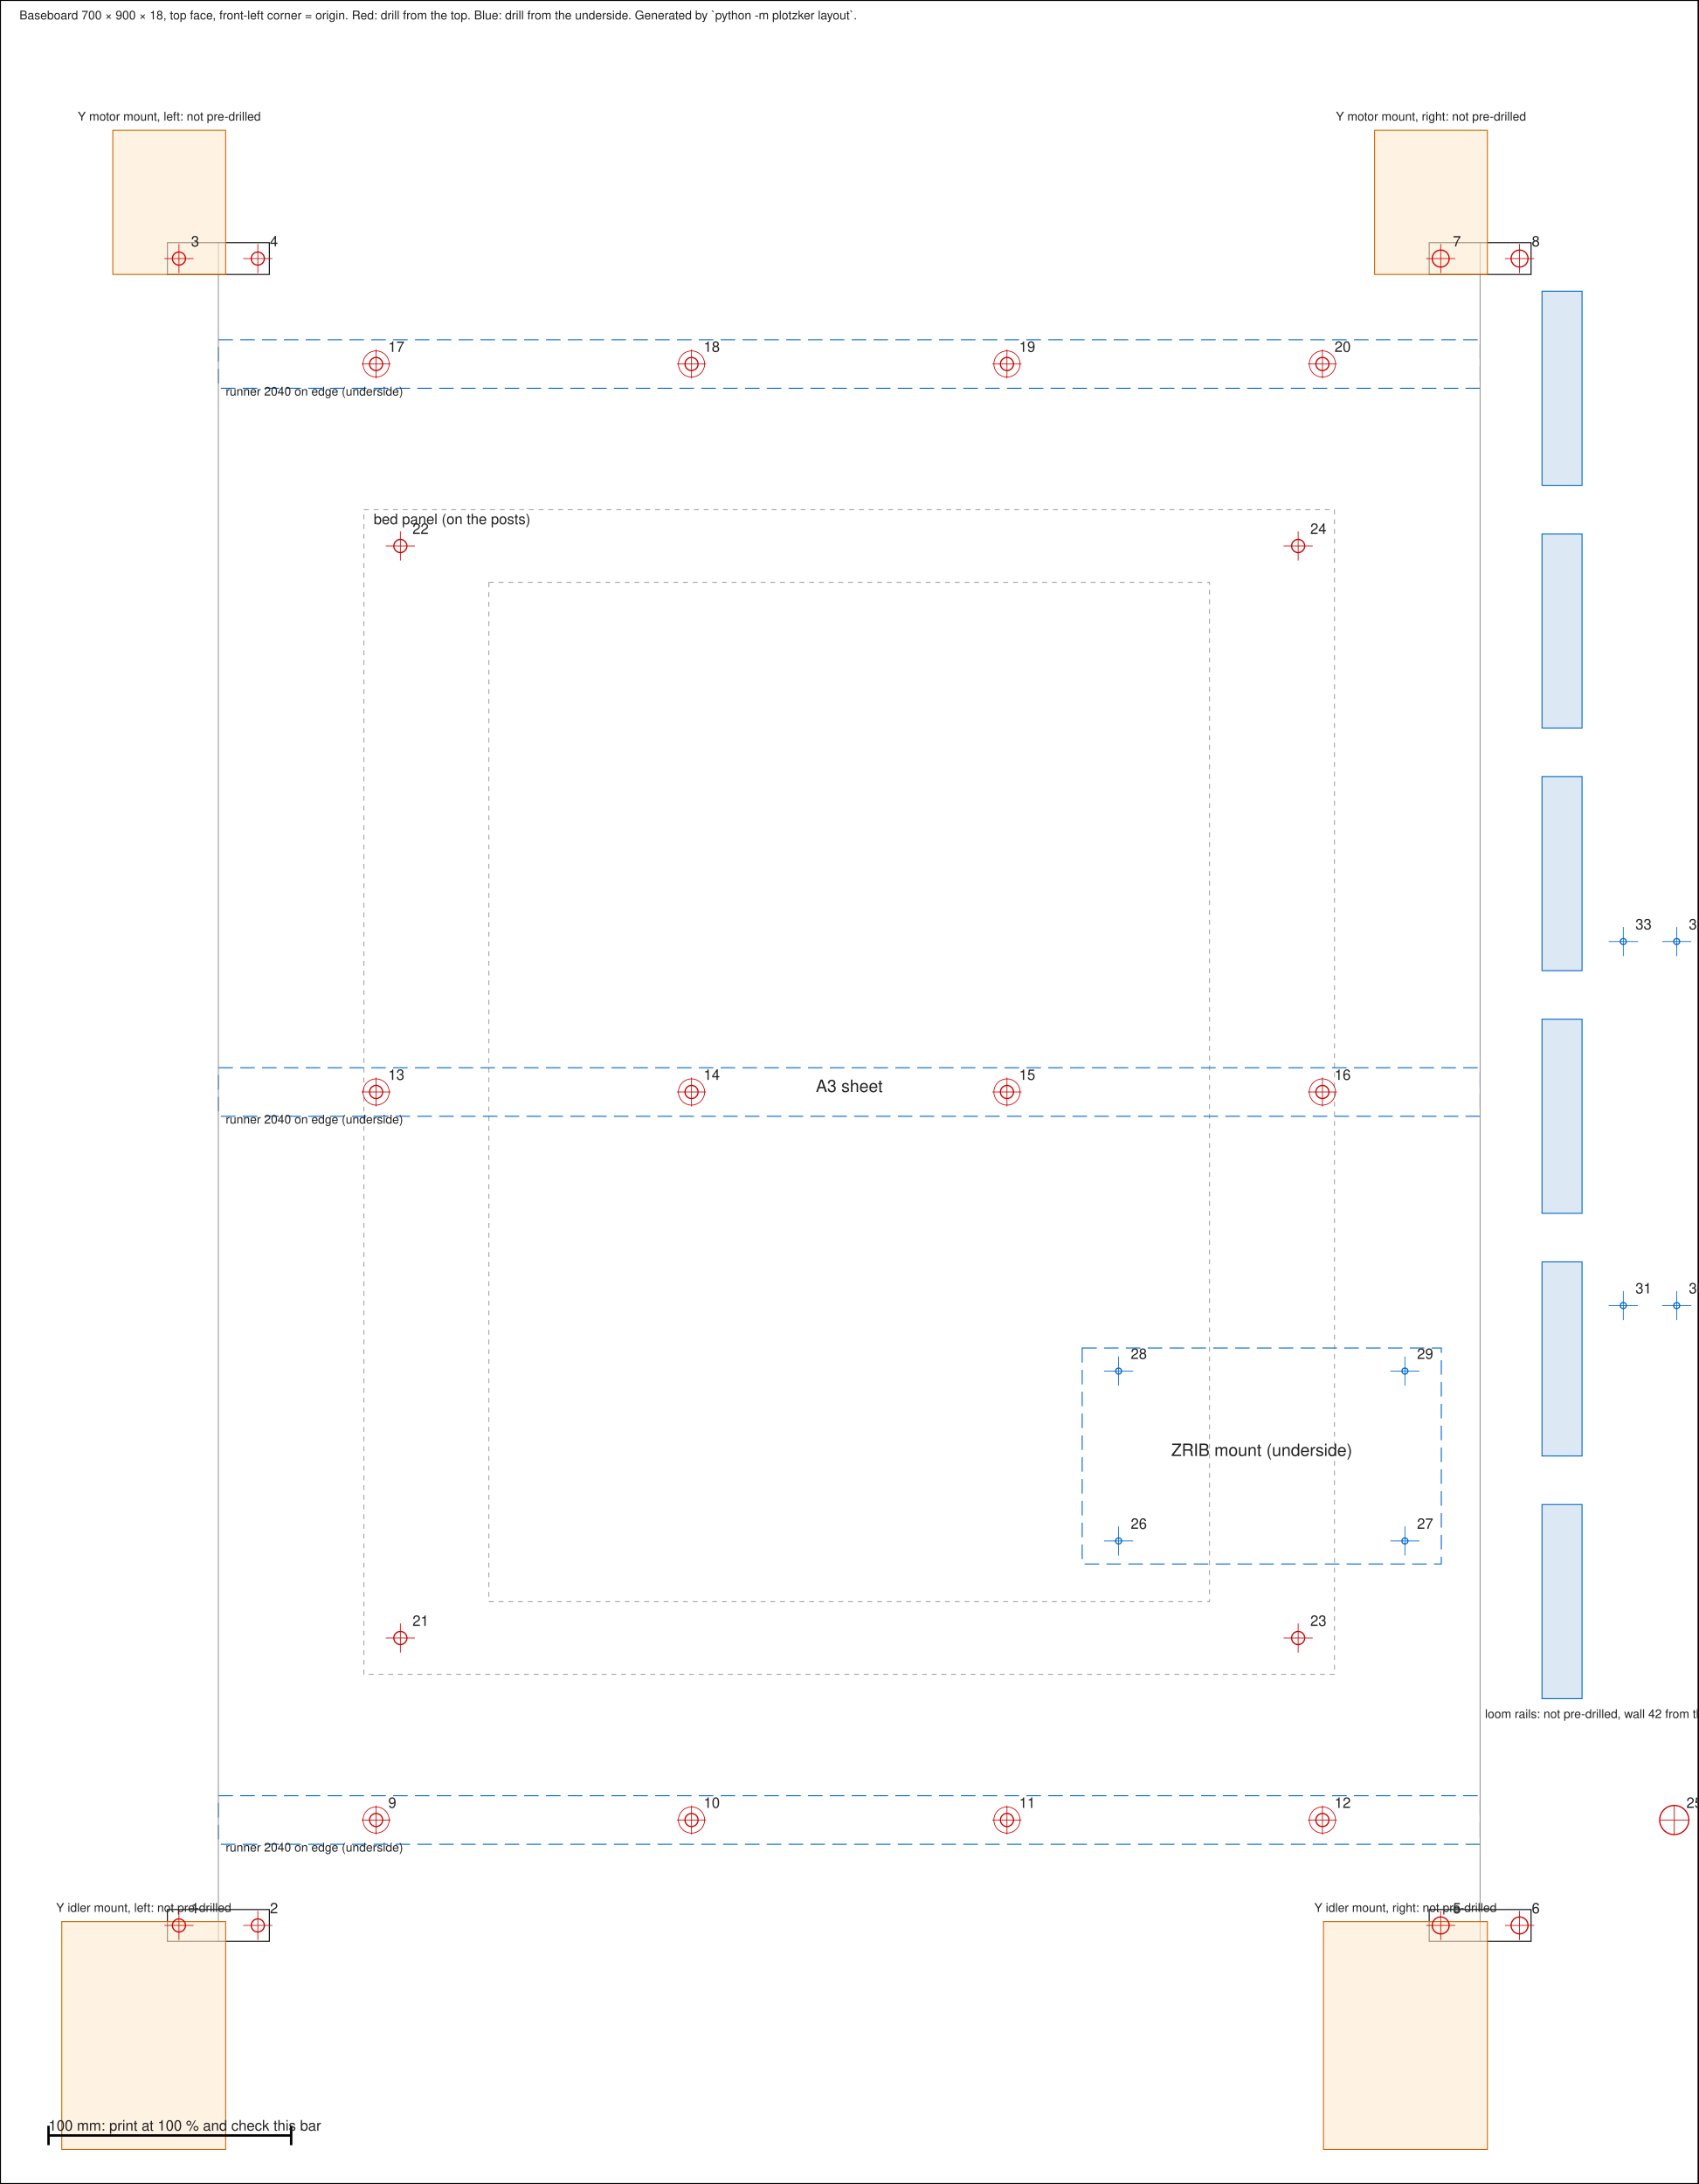
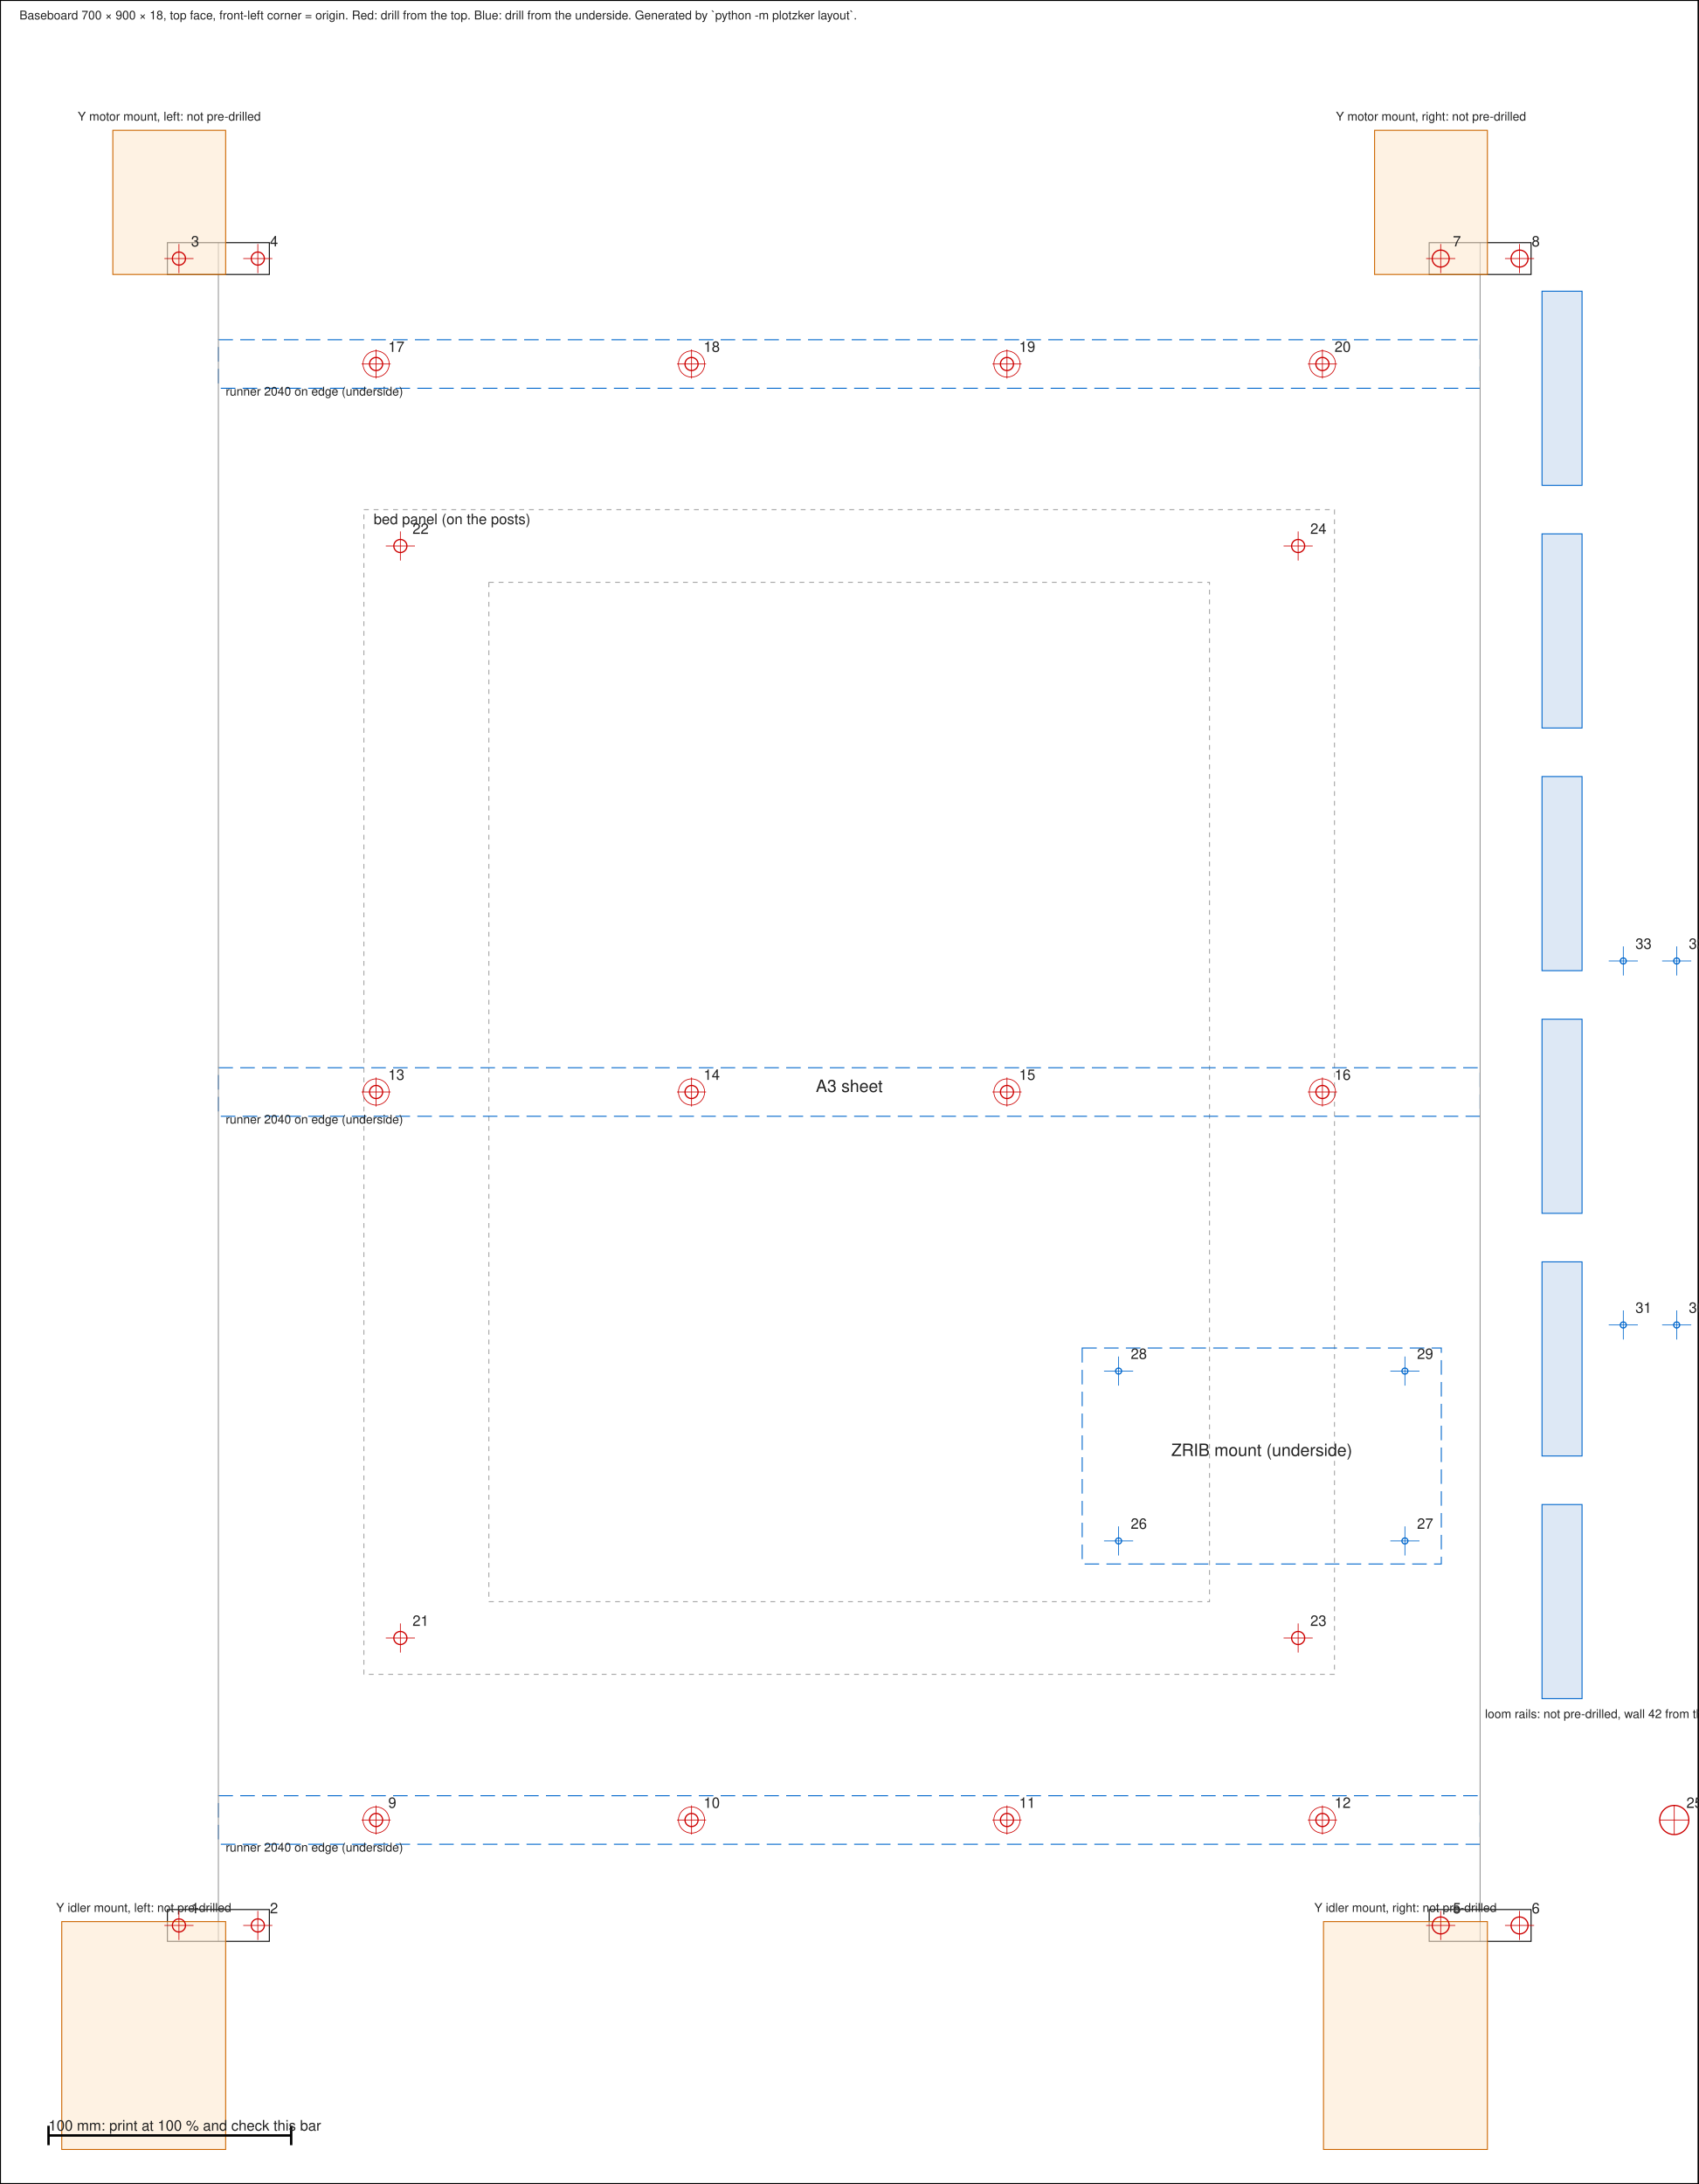
<svg xmlns="http://www.w3.org/2000/svg" width="700mm" height="900mm" viewBox="0 0 700 900">
  <rect x="0" y="0" width="700" height="900" fill="#fff" stroke="#000" stroke-width="0.8" />
  <rect x="150" y="210" width="400" height="480" fill="none" stroke="#888" stroke-width="0.3" stroke-dasharray="2 2" />
  <text x="154" y="216" font-size="6" text-anchor="start" font-family="Helvetica, Arial, sans-serif" fill="#222">bed panel (on the posts)</text>
  <rect x="201.5" y="240" width="297" height="420" fill="none" stroke="#888" stroke-width="0.3" stroke-dasharray="2 2" />
  <text x="350" y="450" font-size="7" text-anchor="middle" font-family="Helvetica, Arial, sans-serif" fill="#222">A3 sheet</text>
  <rect x="90" y="740" width="520" height="20" fill="none" stroke="#06c" stroke-width="0.4" stroke-dasharray="6 3" />
  <text x="93" y="763" font-size="5" text-anchor="start" font-family="Helvetica, Arial, sans-serif" fill="#222">runner 2040 on edge (underside)</text>
  <rect x="90" y="440" width="520" height="20" fill="none" stroke="#06c" stroke-width="0.4" stroke-dasharray="6 3" />
  <text x="93" y="463" font-size="5" text-anchor="start" font-family="Helvetica, Arial, sans-serif" fill="#222">runner 2040 on edge (underside)</text>
  <rect x="90" y="140" width="520" height="20" fill="none" stroke="#06c" stroke-width="0.4" stroke-dasharray="6 3" />
  <text x="93" y="163" font-size="5" text-anchor="start" font-family="Helvetica, Arial, sans-serif" fill="#222">runner 2040 on edge (underside)</text>
  <rect x="446" y="555.5" width="148" height="89" fill="none" stroke="#06c" stroke-width="0.4" stroke-dasharray="6 3" />
  <text x="520" y="600" font-size="7" text-anchor="middle" font-family="Helvetica, Arial, sans-serif" fill="#222">ZRIB mount (underside)</text>
  <line x1="90" y1="800" x2="90" y2="100" stroke="#999" stroke-width="0.4" />
  <rect x="69" y="786.9" width="42" height="13.1" fill="none" stroke="#000" stroke-width="0.4" />
  <rect x="69" y="100" width="42" height="13.1" fill="none" stroke="#000" stroke-width="0.4" />
  <line x1="610" y1="800" x2="610" y2="100" stroke="#999" stroke-width="0.4" />
  <rect x="589" y="786.9" width="42" height="13.1" fill="none" stroke="#000" stroke-width="0.4" />
  <rect x="589" y="100" width="42" height="13.1" fill="none" stroke="#000" stroke-width="0.4" />
  <rect x="25.45" y="791.868" width="67.55" height="93.9" fill="#fde9d0" fill-opacity="0.6" stroke="#c60" stroke-width="0.4" />
  <text x="59.225" y="787.868" font-size="5" text-anchor="middle" font-family="Helvetica, Arial, sans-serif" fill="#222">Y idler mount, left: not pre-drilled</text>
  <rect x="46.5" y="53.7" width="46.5" height="59.4" fill="#fde9d0" fill-opacity="0.6" stroke="#c60" stroke-width="0.4" />
  <text x="69.75" y="49.7" font-size="5" text-anchor="middle" font-family="Helvetica, Arial, sans-serif" fill="#222">Y motor mount, left: not pre-drilled</text>
  <rect x="545.45" y="791.868" width="67.55" height="93.9" fill="#fde9d0" fill-opacity="0.6" stroke="#c60" stroke-width="0.4" />
  <text x="579.225" y="787.868" font-size="5" text-anchor="middle" font-family="Helvetica, Arial, sans-serif" fill="#222">Y idler mount, right: not pre-drilled</text>
  <rect x="566.5" y="53.7" width="46.5" height="59.4" fill="#fde9d0" fill-opacity="0.6" stroke="#c60" stroke-width="0.4" />
  <text x="589.75" y="49.7" font-size="5" text-anchor="middle" font-family="Helvetica, Arial, sans-serif" fill="#222">Y motor mount, right: not pre-drilled</text>
  <rect x="635.5" y="620" width="16.5" height="80" fill="#dde8f5" stroke="#06c" stroke-width="0.4" />
  <rect x="635.5" y="520" width="16.5" height="80" fill="#dde8f5" stroke="#06c" stroke-width="0.4" />
  <rect x="635.5" y="420" width="16.5" height="80" fill="#dde8f5" stroke="#06c" stroke-width="0.4" />
  <rect x="635.5" y="320" width="16.5" height="80" fill="#dde8f5" stroke="#06c" stroke-width="0.4" />
  <rect x="635.5" y="220" width="16.5" height="80" fill="#dde8f5" stroke="#06c" stroke-width="0.4" />
  <rect x="635.5" y="120" width="16.5" height="80" fill="#dde8f5" stroke="#06c" stroke-width="0.4" />
  <text x="612" y="708" font-size="5" text-anchor="start" font-family="Helvetica, Arial, sans-serif" fill="#222">loom rails: not pre-drilled, wall 42 from the shaft</text>
  <circle cx="73.75" cy="793.45" r="2.7" fill="none" stroke="#c00" stroke-width="0.5" />
  <path d="M67.75,793.45H79.75M73.75,787.45V799.45" stroke="#c00" stroke-width="0.3" />
  <text x="78.75" y="788.45" font-size="6" text-anchor="start" font-family="Helvetica, Arial, sans-serif" fill="#222">1</text>
  <circle cx="106.25" cy="793.45" r="2.7" fill="none" stroke="#c00" stroke-width="0.5" />
  <path d="M100.25,793.45H112.25M106.25,787.45V799.45" stroke="#c00" stroke-width="0.3" />
  <text x="111.25" y="788.45" font-size="6" text-anchor="start" font-family="Helvetica, Arial, sans-serif" fill="#222">2</text>
  <circle cx="73.75" cy="106.55" r="2.7" fill="none" stroke="#c00" stroke-width="0.5" />
  <path d="M67.75,106.55H79.75M73.75,100.55V112.55" stroke="#c00" stroke-width="0.3" />
  <text x="78.75" y="101.55" font-size="6" text-anchor="start" font-family="Helvetica, Arial, sans-serif" fill="#222">3</text>
  <circle cx="106.25" cy="106.55" r="2.7" fill="none" stroke="#c00" stroke-width="0.5" />
  <path d="M100.25,106.55H112.25M106.25,100.55V112.55" stroke="#c00" stroke-width="0.3" />
  <text x="111.25" y="101.55" font-size="6" text-anchor="start" font-family="Helvetica, Arial, sans-serif" fill="#222">4</text>
  <circle cx="593.75" cy="793.45" r="3.5" fill="none" stroke="#c00" stroke-width="0.5" />
  <path d="M587.75,793.45H599.75M593.75,787.45V799.45" stroke="#c00" stroke-width="0.3" />
  <text x="598.75" y="788.45" font-size="6" text-anchor="start" font-family="Helvetica, Arial, sans-serif" fill="#222">5</text>
  <circle cx="626.25" cy="793.45" r="3.5" fill="none" stroke="#c00" stroke-width="0.5" />
  <path d="M620.25,793.45H632.25M626.25,787.45V799.45" stroke="#c00" stroke-width="0.3" />
  <text x="631.25" y="788.45" font-size="6" text-anchor="start" font-family="Helvetica, Arial, sans-serif" fill="#222">6</text>
  <circle cx="593.75" cy="106.55" r="3.5" fill="none" stroke="#c00" stroke-width="0.5" />
  <path d="M587.75,106.55H599.75M593.75,100.55V112.55" stroke="#c00" stroke-width="0.3" />
  <text x="598.75" y="101.55" font-size="6" text-anchor="start" font-family="Helvetica, Arial, sans-serif" fill="#222">7</text>
  <circle cx="626.25" cy="106.55" r="3.5" fill="none" stroke="#c00" stroke-width="0.5" />
  <path d="M620.25,106.55H632.25M626.25,100.55V112.55" stroke="#c00" stroke-width="0.3" />
  <text x="631.25" y="101.55" font-size="6" text-anchor="start" font-family="Helvetica, Arial, sans-serif" fill="#222">8</text>
  <circle cx="155" cy="750" r="5.4" fill="none" stroke="#c00" stroke-width="0.3" />
  <circle cx="155" cy="750" r="2.7" fill="none" stroke="#c00" stroke-width="0.5" />
  <path d="M149,750H161M155,744V756" stroke="#c00" stroke-width="0.3" />
  <text x="160" y="745" font-size="6" text-anchor="start" font-family="Helvetica, Arial, sans-serif" fill="#222">9</text>
  <circle cx="285" cy="750" r="5.4" fill="none" stroke="#c00" stroke-width="0.3" />
  <circle cx="285" cy="750" r="2.7" fill="none" stroke="#c00" stroke-width="0.5" />
  <path d="M279,750H291M285,744V756" stroke="#c00" stroke-width="0.3" />
  <text x="290" y="745" font-size="6" text-anchor="start" font-family="Helvetica, Arial, sans-serif" fill="#222">10</text>
  <circle cx="415" cy="750" r="5.4" fill="none" stroke="#c00" stroke-width="0.3" />
  <circle cx="415" cy="750" r="2.7" fill="none" stroke="#c00" stroke-width="0.5" />
  <path d="M409,750H421M415,744V756" stroke="#c00" stroke-width="0.3" />
  <text x="420" y="745" font-size="6" text-anchor="start" font-family="Helvetica, Arial, sans-serif" fill="#222">11</text>
  <circle cx="545" cy="750" r="5.4" fill="none" stroke="#c00" stroke-width="0.3" />
  <circle cx="545" cy="750" r="2.7" fill="none" stroke="#c00" stroke-width="0.5" />
  <path d="M539,750H551M545,744V756" stroke="#c00" stroke-width="0.3" />
  <text x="550" y="745" font-size="6" text-anchor="start" font-family="Helvetica, Arial, sans-serif" fill="#222">12</text>
  <circle cx="155" cy="450" r="5.4" fill="none" stroke="#c00" stroke-width="0.3" />
  <circle cx="155" cy="450" r="2.7" fill="none" stroke="#c00" stroke-width="0.5" />
  <path d="M149,450H161M155,444V456" stroke="#c00" stroke-width="0.3" />
  <text x="160" y="445" font-size="6" text-anchor="start" font-family="Helvetica, Arial, sans-serif" fill="#222">13</text>
  <circle cx="285" cy="450" r="5.4" fill="none" stroke="#c00" stroke-width="0.3" />
  <circle cx="285" cy="450" r="2.7" fill="none" stroke="#c00" stroke-width="0.5" />
  <path d="M279,450H291M285,444V456" stroke="#c00" stroke-width="0.3" />
  <text x="290" y="445" font-size="6" text-anchor="start" font-family="Helvetica, Arial, sans-serif" fill="#222">14</text>
  <circle cx="415" cy="450" r="5.4" fill="none" stroke="#c00" stroke-width="0.3" />
  <circle cx="415" cy="450" r="2.7" fill="none" stroke="#c00" stroke-width="0.5" />
  <path d="M409,450H421M415,444V456" stroke="#c00" stroke-width="0.3" />
  <text x="420" y="445" font-size="6" text-anchor="start" font-family="Helvetica, Arial, sans-serif" fill="#222">15</text>
  <circle cx="545" cy="450" r="5.4" fill="none" stroke="#c00" stroke-width="0.3" />
  <circle cx="545" cy="450" r="2.7" fill="none" stroke="#c00" stroke-width="0.5" />
  <path d="M539,450H551M545,444V456" stroke="#c00" stroke-width="0.3" />
  <text x="550" y="445" font-size="6" text-anchor="start" font-family="Helvetica, Arial, sans-serif" fill="#222">16</text>
  <circle cx="155" cy="150" r="5.4" fill="none" stroke="#c00" stroke-width="0.3" />
  <circle cx="155" cy="150" r="2.7" fill="none" stroke="#c00" stroke-width="0.5" />
  <path d="M149,150H161M155,144V156" stroke="#c00" stroke-width="0.3" />
  <text x="160" y="145" font-size="6" text-anchor="start" font-family="Helvetica, Arial, sans-serif" fill="#222">17</text>
  <circle cx="285" cy="150" r="5.4" fill="none" stroke="#c00" stroke-width="0.3" />
  <circle cx="285" cy="150" r="2.7" fill="none" stroke="#c00" stroke-width="0.5" />
  <path d="M279,150H291M285,144V156" stroke="#c00" stroke-width="0.3" />
  <text x="290" y="145" font-size="6" text-anchor="start" font-family="Helvetica, Arial, sans-serif" fill="#222">18</text>
  <circle cx="415" cy="150" r="5.4" fill="none" stroke="#c00" stroke-width="0.3" />
  <circle cx="415" cy="150" r="2.7" fill="none" stroke="#c00" stroke-width="0.5" />
  <path d="M409,150H421M415,144V156" stroke="#c00" stroke-width="0.3" />
  <text x="420" y="145" font-size="6" text-anchor="start" font-family="Helvetica, Arial, sans-serif" fill="#222">19</text>
  <circle cx="545" cy="150" r="5.4" fill="none" stroke="#c00" stroke-width="0.3" />
  <circle cx="545" cy="150" r="2.7" fill="none" stroke="#c00" stroke-width="0.5" />
  <path d="M539,150H551M545,144V156" stroke="#c00" stroke-width="0.3" />
  <text x="550" y="145" font-size="6" text-anchor="start" font-family="Helvetica, Arial, sans-serif" fill="#222">20</text>
  <circle cx="165" cy="675" r="2.7" fill="none" stroke="#c00" stroke-width="0.5" />
  <path d="M159,675H171M165,669V681" stroke="#c00" stroke-width="0.3" />
  <text x="170" y="670" font-size="6" text-anchor="start" font-family="Helvetica, Arial, sans-serif" fill="#222">21</text>
  <circle cx="165" cy="225" r="2.7" fill="none" stroke="#c00" stroke-width="0.5" />
  <path d="M159,225H171M165,219V231" stroke="#c00" stroke-width="0.3" />
  <text x="170" y="220" font-size="6" text-anchor="start" font-family="Helvetica, Arial, sans-serif" fill="#222">22</text>
  <circle cx="535" cy="675" r="2.7" fill="none" stroke="#c00" stroke-width="0.5" />
  <path d="M529,675H541M535,669V681" stroke="#c00" stroke-width="0.3" />
  <text x="540" y="670" font-size="6" text-anchor="start" font-family="Helvetica, Arial, sans-serif" fill="#222">23</text>
  <circle cx="535" cy="225" r="2.7" fill="none" stroke="#c00" stroke-width="0.5" />
  <path d="M529,225H541M535,219V231" stroke="#c00" stroke-width="0.3" />
  <text x="540" y="220" font-size="6" text-anchor="start" font-family="Helvetica, Arial, sans-serif" fill="#222">24</text>
  <circle cx="690" cy="750" r="6" fill="none" stroke="#c00" stroke-width="0.5" />
  <path d="M684,750H696M690,744V756" stroke="#c00" stroke-width="0.3" />
  <text x="695" y="745" font-size="6" text-anchor="start" font-family="Helvetica, Arial, sans-serif" fill="#222">25</text>
  <circle cx="461" cy="635" r="1.25" fill="none" stroke="#06c" stroke-width="0.5" />
  <path d="M455,635H467M461,629V641" stroke="#06c" stroke-width="0.3" />
  <text x="466" y="630" font-size="6" text-anchor="start" font-family="Helvetica, Arial, sans-serif" fill="#222">26</text>
  <circle cx="579" cy="635" r="1.25" fill="none" stroke="#06c" stroke-width="0.5" />
  <path d="M573,635H585M579,629V641" stroke="#06c" stroke-width="0.3" />
  <text x="584" y="630" font-size="6" text-anchor="start" font-family="Helvetica, Arial, sans-serif" fill="#222">27</text>
  <circle cx="461" cy="565" r="1.25" fill="none" stroke="#06c" stroke-width="0.5" />
  <path d="M455,565H467M461,559V571" stroke="#06c" stroke-width="0.3" />
  <text x="466" y="560" font-size="6" text-anchor="start" font-family="Helvetica, Arial, sans-serif" fill="#222">28</text>
  <circle cx="579" cy="565" r="1.25" fill="none" stroke="#06c" stroke-width="0.5" />
  <path d="M573,565H585M579,559V571" stroke="#06c" stroke-width="0.3" />
  <text x="584" y="560" font-size="6" text-anchor="start" font-family="Helvetica, Arial, sans-serif" fill="#222">29</text>
-   <circle cx="691" cy="538" r="1.25" fill="none" stroke="#06c" stroke-width="0.5" />
-   <path d="M685,538H697M691,532V544" stroke="#06c" stroke-width="0.3" />
-   <text x="696" y="533" font-size="6" text-anchor="start" font-family="Helvetica, Arial, sans-serif" fill="#222">30</text>
-   <circle cx="669" cy="538" r="1.25" fill="none" stroke="#06c" stroke-width="0.5" />
-   <path d="M663,538H675M669,532V544" stroke="#06c" stroke-width="0.3" />
-   <text x="674" y="533" font-size="6" text-anchor="start" font-family="Helvetica, Arial, sans-serif" fill="#222">31</text>
-   <circle cx="691" cy="388" r="1.25" fill="none" stroke="#06c" stroke-width="0.5" />
-   <path d="M685,388H697M691,382V394" stroke="#06c" stroke-width="0.3" />
-   <text x="696" y="383" font-size="6" text-anchor="start" font-family="Helvetica, Arial, sans-serif" fill="#222">32</text>
-   <circle cx="669" cy="388" r="1.25" fill="none" stroke="#06c" stroke-width="0.5" />
-   <path d="M663,388H675M669,382V394" stroke="#06c" stroke-width="0.3" />
-   <text x="674" y="383" font-size="6" text-anchor="start" font-family="Helvetica, Arial, sans-serif" fill="#222">33</text>
+   <circle cx="691" cy="546" r="1.25" fill="none" stroke="#06c" stroke-width="0.5" />
+   <path d="M685,546H697M691,540V552" stroke="#06c" stroke-width="0.3" />
+   <text x="696" y="541" font-size="6" text-anchor="start" font-family="Helvetica, Arial, sans-serif" fill="#222">30</text>
+   <circle cx="669" cy="546" r="1.25" fill="none" stroke="#06c" stroke-width="0.5" />
+   <path d="M663,546H675M669,540V552" stroke="#06c" stroke-width="0.3" />
+   <text x="674" y="541" font-size="6" text-anchor="start" font-family="Helvetica, Arial, sans-serif" fill="#222">31</text>
+   <circle cx="691" cy="396" r="1.25" fill="none" stroke="#06c" stroke-width="0.5" />
+   <path d="M685,396H697M691,390V402" stroke="#06c" stroke-width="0.3" />
+   <text x="696" y="391" font-size="6" text-anchor="start" font-family="Helvetica, Arial, sans-serif" fill="#222">32</text>
+   <circle cx="669" cy="396" r="1.25" fill="none" stroke="#06c" stroke-width="0.5" />
+   <path d="M663,396H675M669,390V402" stroke="#06c" stroke-width="0.3" />
+   <text x="674" y="391" font-size="6" text-anchor="start" font-family="Helvetica, Arial, sans-serif" fill="#222">33</text>
  <path d="M20,880h100" stroke="#000" stroke-width="1" />
  <path d="M20,876v8M120,876v8" stroke="#000" stroke-width="1" />
  <text x="20" y="878" font-size="6" text-anchor="start" font-family="Helvetica, Arial, sans-serif" fill="#222">100 mm: print at 100 % and check this bar</text>
  <text x="8" y="8" font-size="5" text-anchor="start" font-family="Helvetica, Arial, sans-serif" fill="#222">Baseboard 700 × 900 × 18, top face, front-left corner = origin. Red: drill from the top. Blue: drill from the underside. Generated by `python -m plotzker layout`.</text>
</svg>
